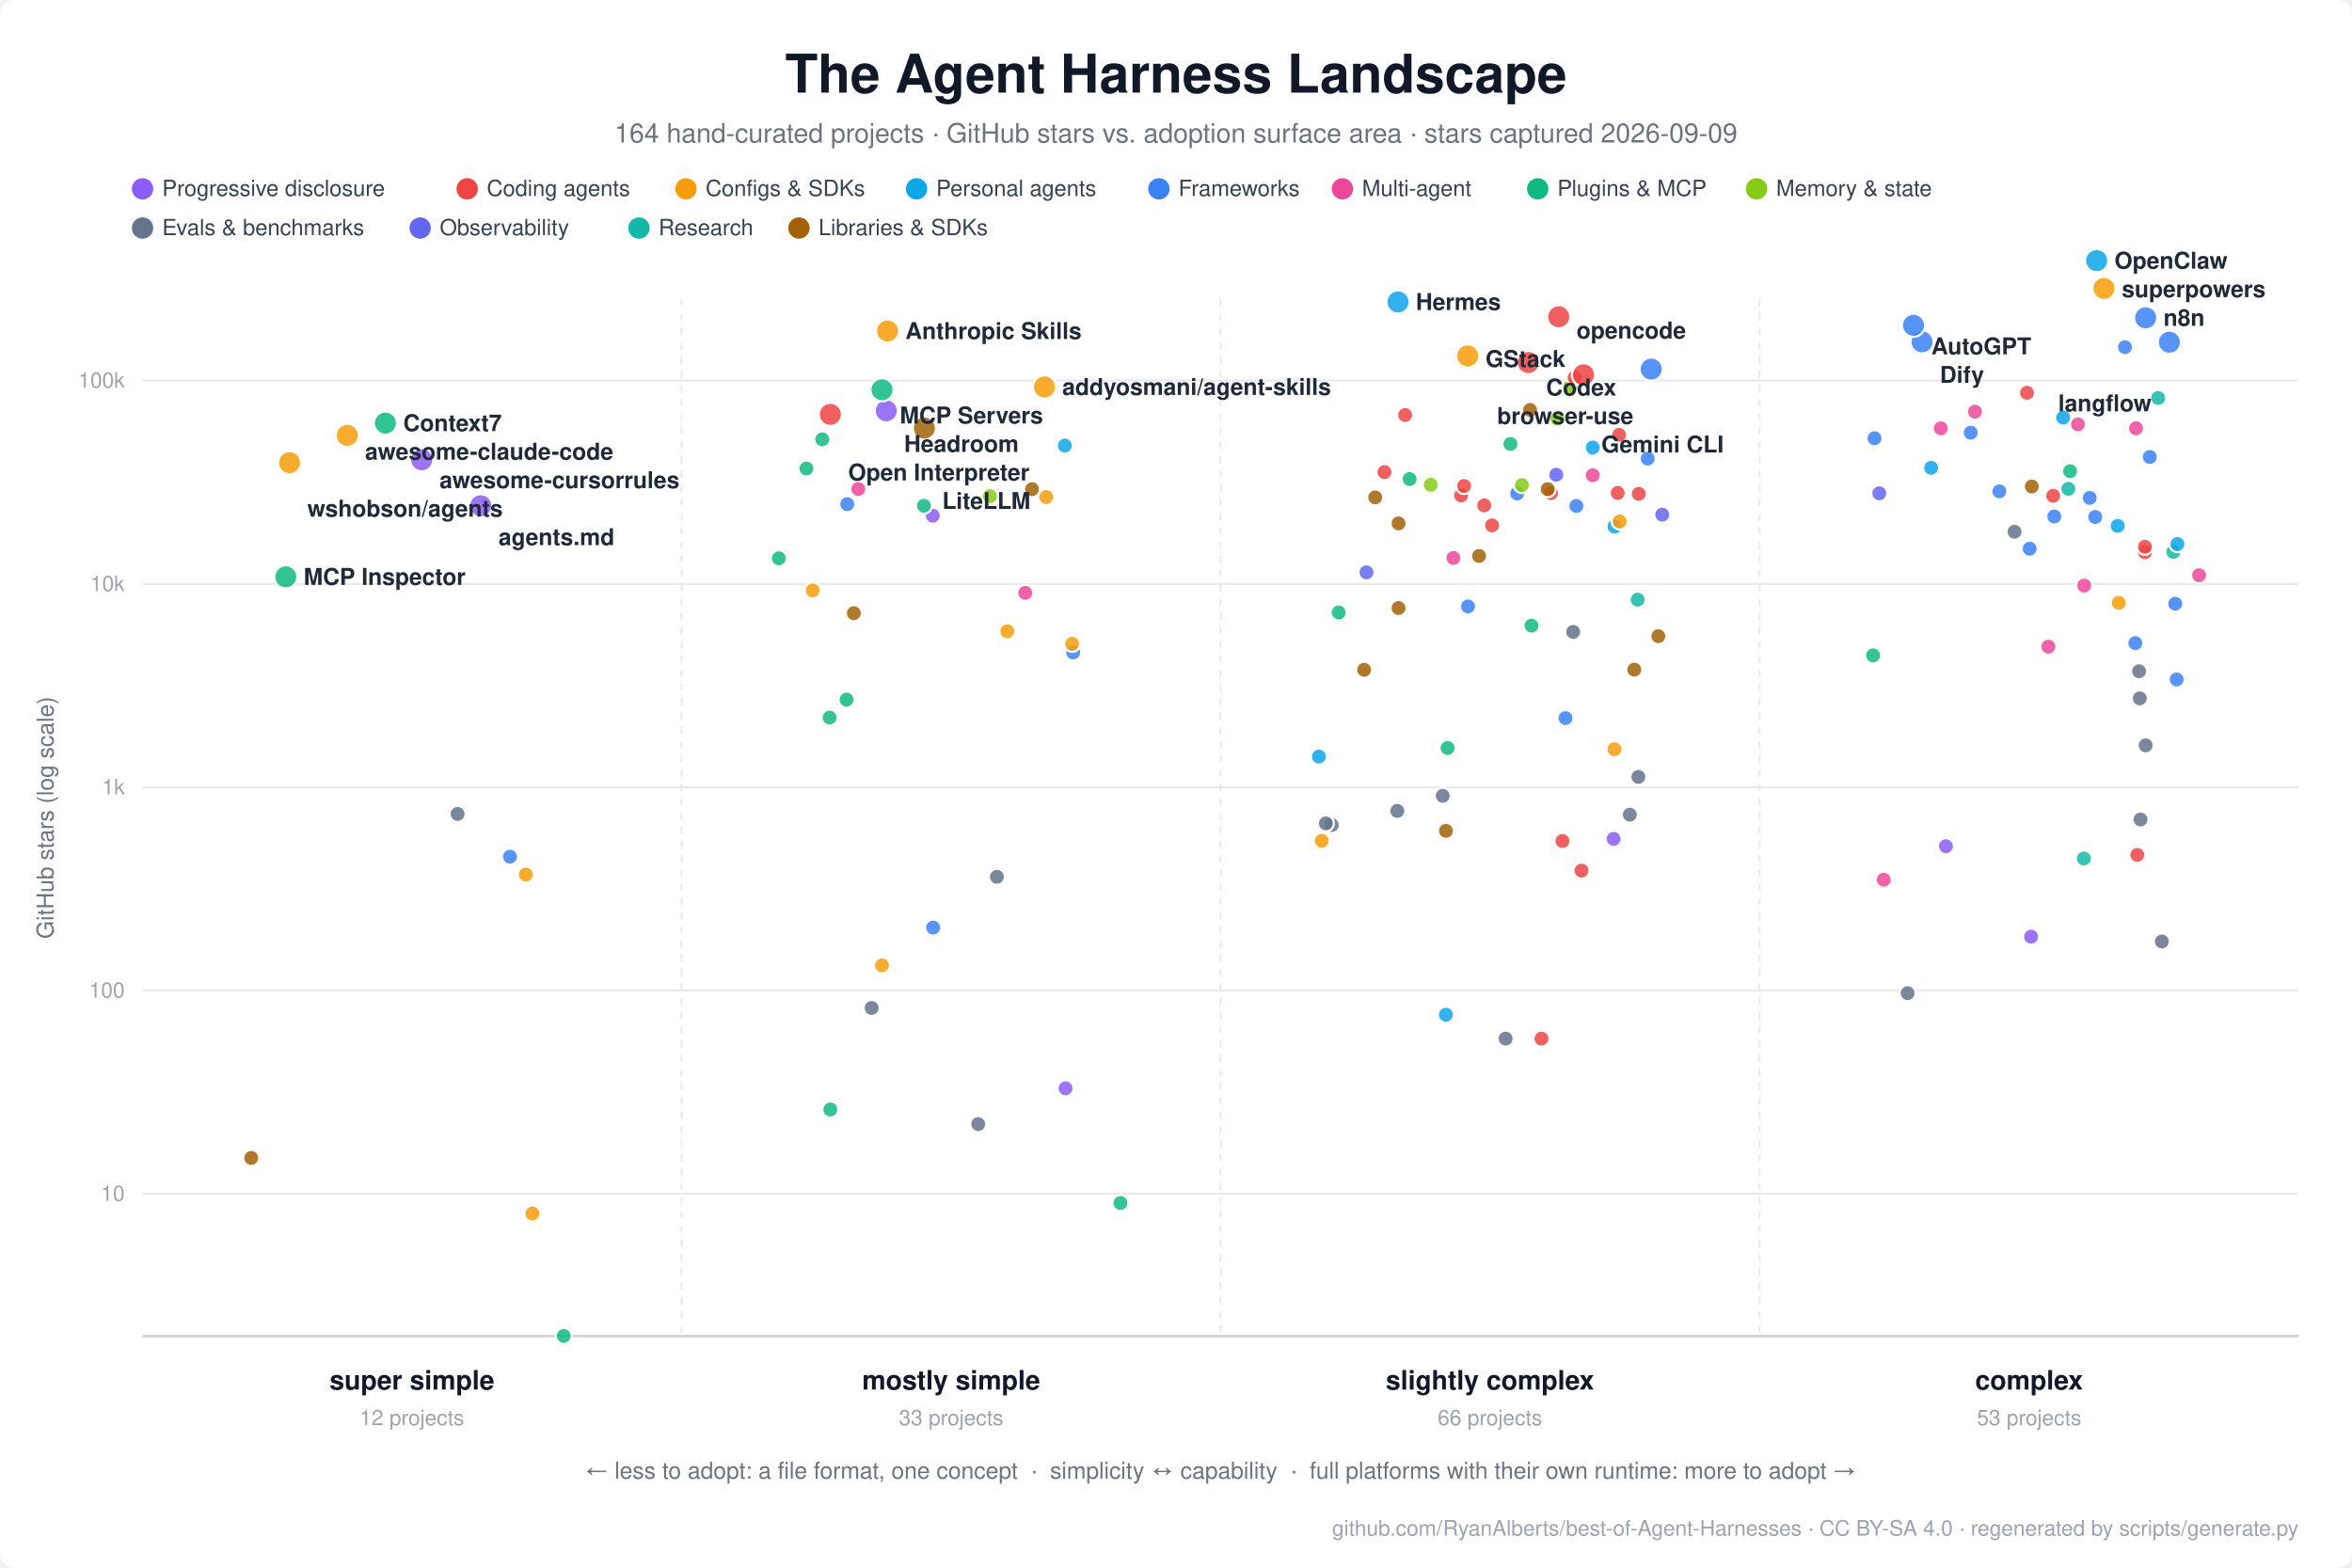
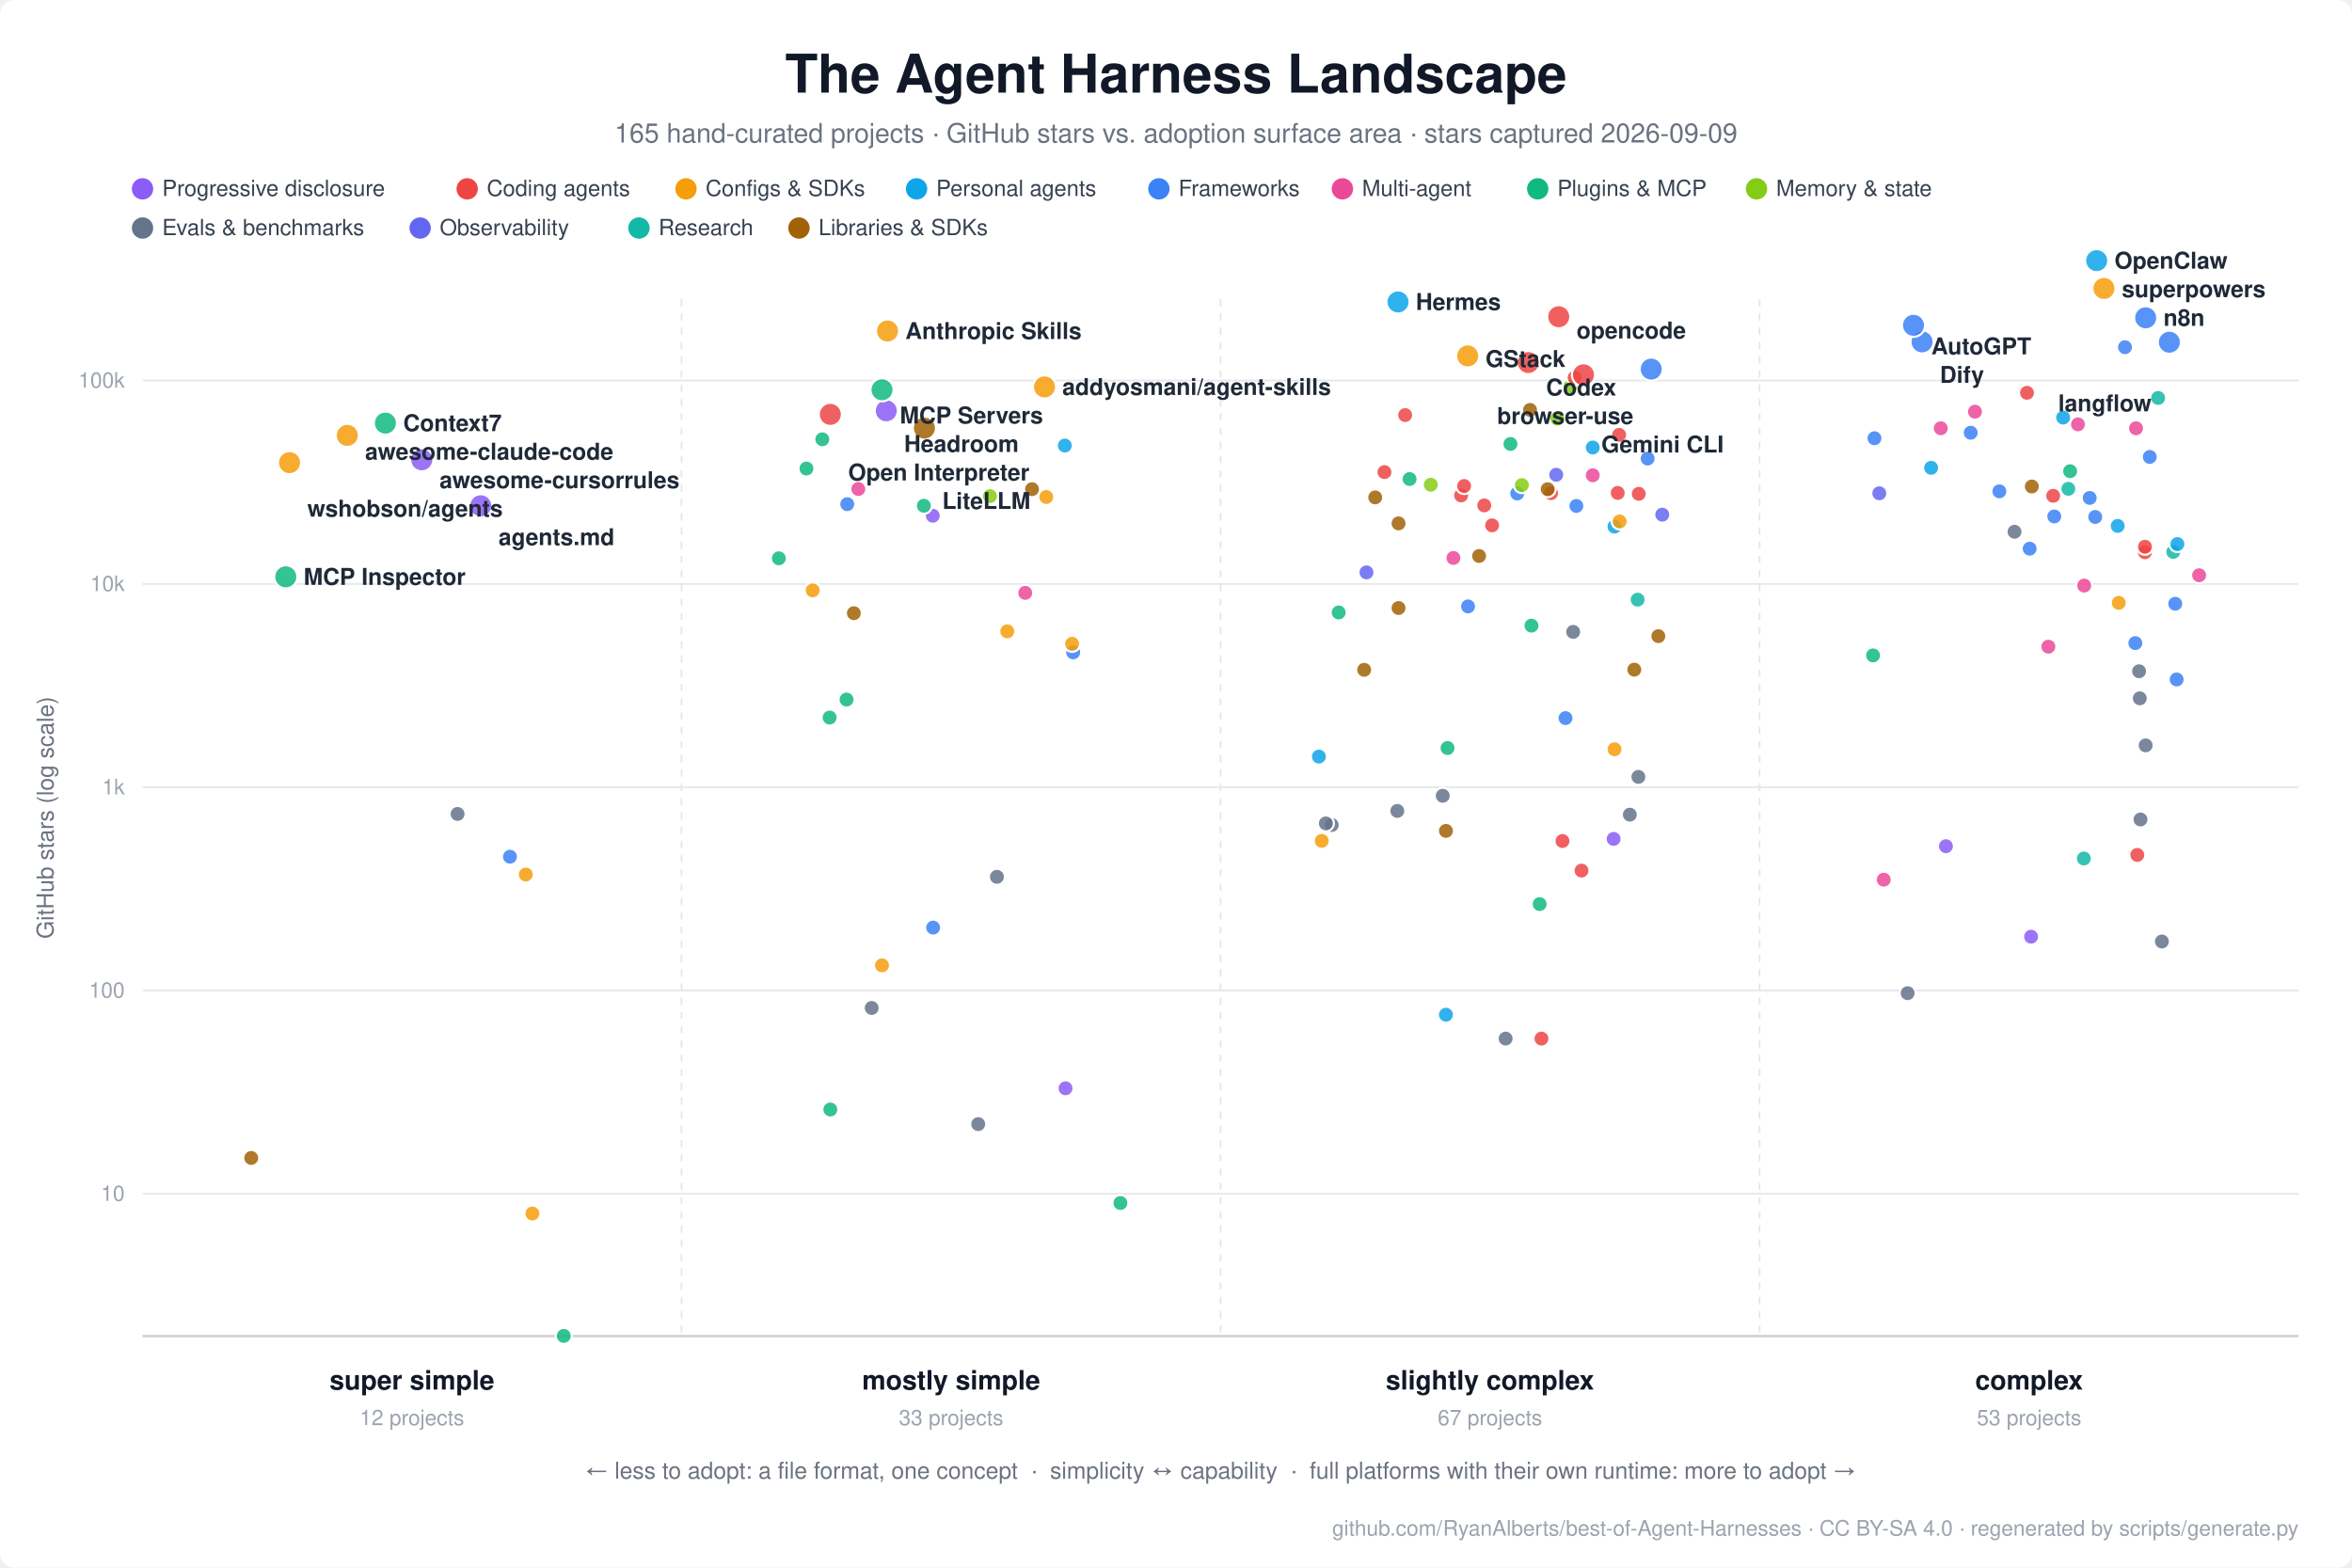
<svg xmlns="http://www.w3.org/2000/svg" viewBox="0 0 1320 880" font-family="-apple-system, 'Segoe UI', Helvetica, Arial, sans-serif">
  <rect width="1320" height="880" fill="#ffffff" rx="8" />
  <text x="660.0" y="52" text-anchor="middle" font-size="30" font-weight="700" fill="#111827">The Agent Harness Landscape</text>
-   <text x="660.0" y="80" text-anchor="middle" font-size="15" fill="#6b7280">164 hand-curated projects · GitHub stars vs. adoption surface area · stars captured 2026-09-09</text>
+   <text x="660.0" y="80" text-anchor="middle" font-size="15" fill="#6b7280">165 hand-curated projects · GitHub stars vs. adoption surface area · stars captured 2026-09-09</text>
  <circle cx="80" cy="106" r="6" fill="#8b5cf6" />
  <text x="91" y="110" font-size="12.5" fill="#374151">Progressive disclosure</text>
  <circle cx="262.2" cy="106" r="6" fill="#ef4444" />
  <text x="273.2" y="110" font-size="12.5" fill="#374151">Coding agents</text>
  <circle cx="385.0" cy="106" r="6" fill="#f59e0b" />
  <text x="396.0" y="110" font-size="12.5" fill="#374151">Configs &amp; SDKs</text>
  <circle cx="514.4" cy="106" r="6" fill="#0ea5e9" />
  <text x="525.4" y="110" font-size="12.5" fill="#374151">Personal agents</text>
  <circle cx="650.4" cy="106" r="6" fill="#3b82f6" />
  <text x="661.4" y="110" font-size="12.5" fill="#374151">Frameworks</text>
  <circle cx="753.4" cy="106" r="6" fill="#ec4899" />
  <text x="764.4" y="110" font-size="12.5" fill="#374151">Multi-agent</text>
  <circle cx="863.0" cy="106" r="6" fill="#10b981" />
  <text x="874.0" y="110" font-size="12.5" fill="#374151">Plugins &amp; MCP</text>
  <circle cx="985.8" cy="106" r="6" fill="#84cc16" />
  <text x="996.8" y="110" font-size="12.5" fill="#374151">Memory &amp; state</text>
  <circle cx="80" cy="128" r="6" fill="#64748b" />
  <text x="91" y="132" font-size="12.5" fill="#374151">Evals &amp; benchmarks</text>
  <circle cx="235.8" cy="128" r="6" fill="#6366f1" />
  <text x="246.8" y="132" font-size="12.5" fill="#374151">Observability</text>
  <circle cx="358.6" cy="128" r="6" fill="#14b8a6" />
  <text x="369.6" y="132" font-size="12.5" fill="#374151">Research</text>
  <circle cx="448.4" cy="128" r="6" fill="#a16207" />
  <text x="459.4" y="132" font-size="12.5" fill="#374151">Libraries &amp; SDKs</text>
  <line x1="80" y1="670.1" x2="1290" y2="670.1" stroke="#e5e7eb" stroke-width="1" />
  <text x="70" y="674.1" text-anchor="end" font-size="12" fill="#9ca3af">10</text>
  <line x1="80" y1="556.0" x2="1290" y2="556.0" stroke="#e5e7eb" stroke-width="1" />
  <text x="70" y="560.0" text-anchor="end" font-size="12" fill="#9ca3af">100</text>
  <line x1="80" y1="441.9" x2="1290" y2="441.9" stroke="#e5e7eb" stroke-width="1" />
  <text x="70" y="445.9" text-anchor="end" font-size="12" fill="#9ca3af">1k</text>
  <line x1="80" y1="327.8" x2="1290" y2="327.8" stroke="#e5e7eb" stroke-width="1" />
  <text x="70" y="331.8" text-anchor="end" font-size="12" fill="#9ca3af">10k</text>
  <line x1="80" y1="213.6" x2="1290" y2="213.6" stroke="#e5e7eb" stroke-width="1" />
  <text x="70" y="217.6" text-anchor="end" font-size="12" fill="#9ca3af">100k</text>
  <text x="30" y="459" font-size="13" fill="#6b7280" transform="rotate(-90 30 459)" text-anchor="middle">GitHub stars (log scale)</text>
  <text x="231.2" y="780" text-anchor="middle" font-size="15" font-weight="600" fill="#111827">super simple</text>
  <text x="231.2" y="800" text-anchor="middle" font-size="12" fill="#9ca3af">12 projects</text>
  <line x1="382.5" y1="168" x2="382.5" y2="750" stroke="#e5e7eb" stroke-width="1" stroke-dasharray="4 4" />
  <text x="533.8" y="780" text-anchor="middle" font-size="15" font-weight="600" fill="#111827">mostly simple</text>
  <text x="533.8" y="800" text-anchor="middle" font-size="12" fill="#9ca3af">33 projects</text>
  <line x1="685.0" y1="168" x2="685.0" y2="750" stroke="#e5e7eb" stroke-width="1" stroke-dasharray="4 4" />
  <text x="836.2" y="780" text-anchor="middle" font-size="15" font-weight="600" fill="#111827">slightly complex</text>
-   <text x="836.2" y="800" text-anchor="middle" font-size="12" fill="#9ca3af">66 projects</text>
+   <text x="836.2" y="800" text-anchor="middle" font-size="12" fill="#9ca3af">67 projects</text>
  <line x1="987.5" y1="168" x2="987.5" y2="750" stroke="#e5e7eb" stroke-width="1" stroke-dasharray="4 4" />
  <text x="1138.8" y="780" text-anchor="middle" font-size="15" font-weight="600" fill="#111827">complex</text>
  <text x="1138.8" y="800" text-anchor="middle" font-size="12" fill="#9ca3af">53 projects</text>
  <line x1="80" y1="750" x2="1290" y2="750" stroke="#d1d5db" stroke-width="1.5" />
  <text x="685.0" y="830" text-anchor="middle" font-size="13" fill="#6b7280">←  less to adopt: a file format, one concept  ·  simplicity ↔ capability  ·  full platforms with their own runtime: more to adopt  →</text>
  <circle cx="316.4" cy="749.9" r="4.5" fill="#10b981" fill-opacity="0.85" stroke="#ffffff" stroke-width="1.2" />
  <circle cx="298.8" cy="681.2" r="4.5" fill="#f59e0b" fill-opacity="0.85" stroke="#ffffff" stroke-width="1.2" />
  <circle cx="628.8" cy="675.3" r="4.5" fill="#10b981" fill-opacity="0.85" stroke="#ffffff" stroke-width="1.2" />
  <circle cx="141.0" cy="650.0" r="4.5" fill="#a16207" fill-opacity="0.85" stroke="#ffffff" stroke-width="1.2" />
  <circle cx="549.0" cy="631.0" r="4.5" fill="#64748b" fill-opacity="0.85" stroke="#ffffff" stroke-width="1.2" />
  <circle cx="466.0" cy="622.8" r="4.5" fill="#10b981" fill-opacity="0.85" stroke="#ffffff" stroke-width="1.2" />
  <circle cx="598.0" cy="610.9" r="4.5" fill="#8b5cf6" fill-opacity="0.85" stroke="#ffffff" stroke-width="1.2" />
  <circle cx="865.1" cy="583.0" r="4.5" fill="#ef4444" fill-opacity="0.85" stroke="#ffffff" stroke-width="1.2" />
  <circle cx="845.0" cy="583.0" r="4.5" fill="#64748b" fill-opacity="0.85" stroke="#ffffff" stroke-width="1.2" />
  <circle cx="811.5" cy="569.6" r="4.5" fill="#0ea5e9" fill-opacity="0.85" stroke="#ffffff" stroke-width="1.2" />
  <circle cx="489.2" cy="565.8" r="4.5" fill="#64748b" fill-opacity="0.85" stroke="#ffffff" stroke-width="1.2" />
  <circle cx="1070.6" cy="557.5" r="4.5" fill="#64748b" fill-opacity="0.85" stroke="#ffffff" stroke-width="1.2" />
  <circle cx="495.0" cy="541.9" r="4.5" fill="#f59e0b" fill-opacity="0.85" stroke="#ffffff" stroke-width="1.2" />
  <circle cx="1213.3" cy="528.5" r="4.5" fill="#64748b" fill-opacity="0.85" stroke="#ffffff" stroke-width="1.2" />
  <circle cx="1139.9" cy="525.8" r="4.5" fill="#8b5cf6" fill-opacity="0.85" stroke="#ffffff" stroke-width="1.2" />
  <circle cx="523.7" cy="520.7" r="4.5" fill="#3b82f6" fill-opacity="0.85" stroke="#ffffff" stroke-width="1.2" />
+   <circle cx="864.1" cy="507.5" r="4.5" fill="#10b981" fill-opacity="0.85" stroke="#ffffff" stroke-width="1.2" />
  <circle cx="1057.2" cy="493.8" r="4.5" fill="#ec4899" fill-opacity="0.85" stroke="#ffffff" stroke-width="1.2" />
  <circle cx="559.5" cy="492.2" r="4.5" fill="#64748b" fill-opacity="0.85" stroke="#ffffff" stroke-width="1.2" />
  <circle cx="295.1" cy="490.9" r="4.5" fill="#f59e0b" fill-opacity="0.85" stroke="#ffffff" stroke-width="1.2" />
  <circle cx="887.6" cy="488.7" r="4.5" fill="#ef4444" fill-opacity="0.85" stroke="#ffffff" stroke-width="1.2" />
  <circle cx="1169.5" cy="481.9" r="4.5" fill="#14b8a6" fill-opacity="0.85" stroke="#ffffff" stroke-width="1.2" />
  <circle cx="286.2" cy="480.9" r="4.5" fill="#3b82f6" fill-opacity="0.85" stroke="#ffffff" stroke-width="1.2" />
  <circle cx="1199.5" cy="479.9" r="4.5" fill="#ef4444" fill-opacity="0.85" stroke="#ffffff" stroke-width="1.2" />
  <circle cx="1092.1" cy="475.0" r="4.5" fill="#8b5cf6" fill-opacity="0.85" stroke="#ffffff" stroke-width="1.2" />
  <circle cx="876.9" cy="472.1" r="4.5" fill="#ef4444" fill-opacity="0.85" stroke="#ffffff" stroke-width="1.2" />
  <circle cx="741.8" cy="472.0" r="4.5" fill="#f59e0b" fill-opacity="0.85" stroke="#ffffff" stroke-width="1.2" />
  <circle cx="905.6" cy="470.9" r="4.5" fill="#8b5cf6" fill-opacity="0.85" stroke="#ffffff" stroke-width="1.2" />
  <circle cx="811.5" cy="466.4" r="4.5" fill="#a16207" fill-opacity="0.85" stroke="#ffffff" stroke-width="1.2" />
  <circle cx="747.4" cy="463.1" r="4.5" fill="#64748b" fill-opacity="0.85" stroke="#ffffff" stroke-width="1.2" />
  <circle cx="744.1" cy="462.2" r="4.5" fill="#64748b" fill-opacity="0.85" stroke="#ffffff" stroke-width="1.2" />
  <circle cx="1201.3" cy="460.0" r="4.5" fill="#64748b" fill-opacity="0.85" stroke="#ffffff" stroke-width="1.2" />
  <circle cx="914.7" cy="457.3" r="4.5" fill="#64748b" fill-opacity="0.85" stroke="#ffffff" stroke-width="1.2" />
  <circle cx="256.8" cy="456.9" r="4.5" fill="#64748b" fill-opacity="0.85" stroke="#ffffff" stroke-width="1.2" />
  <circle cx="784.2" cy="455.2" r="4.5" fill="#64748b" fill-opacity="0.85" stroke="#ffffff" stroke-width="1.2" />
  <circle cx="809.7" cy="446.7" r="4.5" fill="#64748b" fill-opacity="0.85" stroke="#ffffff" stroke-width="1.2" />
  <circle cx="919.5" cy="436.1" r="4.5" fill="#64748b" fill-opacity="0.85" stroke="#ffffff" stroke-width="1.2" />
  <circle cx="740.2" cy="424.7" r="4.5" fill="#0ea5e9" fill-opacity="0.85" stroke="#ffffff" stroke-width="1.2" />
  <circle cx="906.1" cy="420.6" r="4.5" fill="#f59e0b" fill-opacity="0.85" stroke="#ffffff" stroke-width="1.2" />
  <circle cx="812.4" cy="419.9" r="4.5" fill="#10b981" fill-opacity="0.85" stroke="#ffffff" stroke-width="1.2" />
  <circle cx="1204.2" cy="418.4" r="4.5" fill="#64748b" fill-opacity="0.85" stroke="#ffffff" stroke-width="1.2" />
  <circle cx="878.6" cy="403.1" r="4.5" fill="#3b82f6" fill-opacity="0.85" stroke="#ffffff" stroke-width="1.2" />
  <circle cx="465.6" cy="402.8" r="4.5" fill="#10b981" fill-opacity="0.85" stroke="#ffffff" stroke-width="1.2" />
  <circle cx="475.1" cy="392.7" r="4.5" fill="#10b981" fill-opacity="0.85" stroke="#ffffff" stroke-width="1.2" />
  <circle cx="1200.9" cy="392.0" r="4.5" fill="#64748b" fill-opacity="0.85" stroke="#ffffff" stroke-width="1.2" />
  <circle cx="1221.6" cy="381.4" r="4.5" fill="#3b82f6" fill-opacity="0.85" stroke="#ffffff" stroke-width="1.2" />
  <circle cx="1200.5" cy="376.8" r="4.5" fill="#64748b" fill-opacity="0.85" stroke="#ffffff" stroke-width="1.2" />
  <circle cx="765.6" cy="376.0" r="4.5" fill="#a16207" fill-opacity="0.85" stroke="#ffffff" stroke-width="1.2" />
  <circle cx="917.2" cy="375.9" r="4.5" fill="#a16207" fill-opacity="0.85" stroke="#ffffff" stroke-width="1.2" />
  <circle cx="1051.2" cy="367.9" r="4.5" fill="#10b981" fill-opacity="0.85" stroke="#ffffff" stroke-width="1.2" />
  <circle cx="602.3" cy="366.2" r="4.5" fill="#3b82f6" fill-opacity="0.85" stroke="#ffffff" stroke-width="1.2" />
  <circle cx="1149.6" cy="363.0" r="4.5" fill="#ec4899" fill-opacity="0.85" stroke="#ffffff" stroke-width="1.2" />
  <circle cx="601.7" cy="361.4" r="4.5" fill="#f59e0b" fill-opacity="0.85" stroke="#ffffff" stroke-width="1.2" />
  <circle cx="1198.4" cy="361.0" r="4.5" fill="#3b82f6" fill-opacity="0.85" stroke="#ffffff" stroke-width="1.2" />
  <circle cx="930.7" cy="357.1" r="4.5" fill="#a16207" fill-opacity="0.85" stroke="#ffffff" stroke-width="1.2" />
  <circle cx="882.9" cy="354.7" r="4.5" fill="#64748b" fill-opacity="0.85" stroke="#ffffff" stroke-width="1.2" />
  <circle cx="565.3" cy="354.4" r="4.5" fill="#f59e0b" fill-opacity="0.85" stroke="#ffffff" stroke-width="1.2" />
  <circle cx="859.5" cy="351.2" r="4.5" fill="#10b981" fill-opacity="0.85" stroke="#ffffff" stroke-width="1.2" />
  <circle cx="479.2" cy="344.2" r="4.5" fill="#a16207" fill-opacity="0.85" stroke="#ffffff" stroke-width="1.2" />
  <circle cx="751.3" cy="343.8" r="4.5" fill="#10b981" fill-opacity="0.85" stroke="#ffffff" stroke-width="1.2" />
  <circle cx="784.9" cy="341.3" r="4.5" fill="#a16207" fill-opacity="0.85" stroke="#ffffff" stroke-width="1.2" />
  <circle cx="823.9" cy="340.4" r="4.5" fill="#3b82f6" fill-opacity="0.85" stroke="#ffffff" stroke-width="1.2" />
  <circle cx="1220.8" cy="338.9" r="4.5" fill="#3b82f6" fill-opacity="0.85" stroke="#ffffff" stroke-width="1.2" />
  <circle cx="1189.1" cy="338.4" r="4.5" fill="#f59e0b" fill-opacity="0.85" stroke="#ffffff" stroke-width="1.2" />
  <circle cx="919.1" cy="336.6" r="4.5" fill="#14b8a6" fill-opacity="0.85" stroke="#ffffff" stroke-width="1.2" />
  <circle cx="575.4" cy="332.8" r="4.5" fill="#ec4899" fill-opacity="0.85" stroke="#ffffff" stroke-width="1.2" />
  <circle cx="456.1" cy="331.4" r="4.5" fill="#f59e0b" fill-opacity="0.85" stroke="#ffffff" stroke-width="1.2" />
  <circle cx="1169.7" cy="328.7" r="4.5" fill="#ec4899" fill-opacity="0.85" stroke="#ffffff" stroke-width="1.2" />
  <circle cx="160.4" cy="323.8" r="6.5" fill="#10b981" fill-opacity="0.85" stroke="#ffffff" stroke-width="1.2" />
  <circle cx="1234.2" cy="322.9" r="4.5" fill="#ec4899" fill-opacity="0.85" stroke="#ffffff" stroke-width="1.2" />
  <circle cx="766.9" cy="321.3" r="4.5" fill="#6366f1" fill-opacity="0.85" stroke="#ffffff" stroke-width="1.2" />
  <circle cx="437.1" cy="313.4" r="4.5" fill="#10b981" fill-opacity="0.85" stroke="#ffffff" stroke-width="1.2" />
  <circle cx="815.7" cy="313.2" r="4.5" fill="#ec4899" fill-opacity="0.85" stroke="#ffffff" stroke-width="1.2" />
  <circle cx="830.1" cy="312.1" r="4.5" fill="#a16207" fill-opacity="0.85" stroke="#ffffff" stroke-width="1.2" />
  <circle cx="1203.8" cy="310.0" r="4.5" fill="#ef4444" fill-opacity="0.85" stroke="#ffffff" stroke-width="1.2" />
  <circle cx="1219.7" cy="309.8" r="4.5" fill="#14b8a6" fill-opacity="0.85" stroke="#ffffff" stroke-width="1.2" />
  <circle cx="1139.1" cy="308.0" r="4.5" fill="#3b82f6" fill-opacity="0.85" stroke="#ffffff" stroke-width="1.2" />
  <circle cx="1203.8" cy="306.9" r="4.5" fill="#ef4444" fill-opacity="0.85" stroke="#ffffff" stroke-width="1.2" />
  <circle cx="1222.0" cy="305.4" r="4.5" fill="#0ea5e9" fill-opacity="0.85" stroke="#ffffff" stroke-width="1.2" />
  <circle cx="1130.6" cy="298.5" r="4.5" fill="#64748b" fill-opacity="0.85" stroke="#ffffff" stroke-width="1.2" />
  <circle cx="906.1" cy="295.6" r="4.5" fill="#0ea5e9" fill-opacity="0.85" stroke="#ffffff" stroke-width="1.2" />
  <circle cx="1188.5" cy="295.2" r="4.5" fill="#0ea5e9" fill-opacity="0.85" stroke="#ffffff" stroke-width="1.2" />
  <circle cx="837.4" cy="294.9" r="4.5" fill="#ef4444" fill-opacity="0.85" stroke="#ffffff" stroke-width="1.2" />
  <circle cx="784.9" cy="293.8" r="4.5" fill="#a16207" fill-opacity="0.85" stroke="#ffffff" stroke-width="1.2" />
  <circle cx="909.0" cy="292.7" r="4.5" fill="#f59e0b" fill-opacity="0.85" stroke="#ffffff" stroke-width="1.2" />
  <circle cx="1175.9" cy="290.2" r="4.5" fill="#3b82f6" fill-opacity="0.85" stroke="#ffffff" stroke-width="1.2" />
  <circle cx="1152.9" cy="289.9" r="4.5" fill="#3b82f6" fill-opacity="0.85" stroke="#ffffff" stroke-width="1.2" />
  <circle cx="523.5" cy="289.5" r="4.5" fill="#8b5cf6" fill-opacity="0.85" stroke="#ffffff" stroke-width="1.2" />
  <circle cx="932.9" cy="288.9" r="4.5" fill="#6366f1" fill-opacity="0.85" stroke="#ffffff" stroke-width="1.2" />
  <circle cx="884.7" cy="284.0" r="4.5" fill="#3b82f6" fill-opacity="0.85" stroke="#ffffff" stroke-width="1.2" />
  <circle cx="269.8" cy="283.9" r="6.5" fill="#8b5cf6" fill-opacity="0.85" stroke="#ffffff" stroke-width="1.2" />
  <circle cx="518.5" cy="283.9" r="4.5" fill="#10b981" fill-opacity="0.85" stroke="#ffffff" stroke-width="1.2" />
  <circle cx="833.0" cy="283.7" r="4.5" fill="#ef4444" fill-opacity="0.85" stroke="#ffffff" stroke-width="1.2" />
  <circle cx="475.5" cy="283.0" r="4.5" fill="#3b82f6" fill-opacity="0.85" stroke="#ffffff" stroke-width="1.2" />
  <circle cx="1172.8" cy="279.5" r="4.5" fill="#3b82f6" fill-opacity="0.85" stroke="#ffffff" stroke-width="1.2" />
  <circle cx="771.8" cy="279.2" r="4.5" fill="#a16207" fill-opacity="0.85" stroke="#ffffff" stroke-width="1.2" />
  <circle cx="587.2" cy="279.0" r="4.5" fill="#f59e0b" fill-opacity="0.85" stroke="#ffffff" stroke-width="1.2" />
  <circle cx="555.6" cy="278.5" r="4.5" fill="#84cc16" fill-opacity="0.85" stroke="#ffffff" stroke-width="1.2" />
  <circle cx="1152.3" cy="278.3" r="4.5" fill="#ef4444" fill-opacity="0.85" stroke="#ffffff" stroke-width="1.2" />
  <circle cx="820.0" cy="278.1" r="4.5" fill="#ef4444" fill-opacity="0.85" stroke="#ffffff" stroke-width="1.2" />
  <circle cx="919.7" cy="277.2" r="4.5" fill="#ef4444" fill-opacity="0.85" stroke="#ffffff" stroke-width="1.2" />
  <circle cx="851.5" cy="277.0" r="4.5" fill="#3b82f6" fill-opacity="0.85" stroke="#ffffff" stroke-width="1.2" />
  <circle cx="1054.7" cy="276.9" r="4.5" fill="#6366f1" fill-opacity="0.85" stroke="#ffffff" stroke-width="1.2" />
  <circle cx="870.5" cy="276.8" r="4.5" fill="#ef4444" fill-opacity="0.85" stroke="#ffffff" stroke-width="1.2" />
  <circle cx="907.9" cy="276.7" r="4.5" fill="#ef4444" fill-opacity="0.85" stroke="#ffffff" stroke-width="1.2" />
  <circle cx="1122.1" cy="275.8" r="4.5" fill="#3b82f6" fill-opacity="0.85" stroke="#ffffff" stroke-width="1.2" />
  <circle cx="868.6" cy="274.6" r="4.5" fill="#a16207" fill-opacity="0.85" stroke="#ffffff" stroke-width="1.2" />
  <circle cx="579.2" cy="274.6" r="4.5" fill="#a16207" fill-opacity="0.85" stroke="#ffffff" stroke-width="1.2" />
  <circle cx="481.7" cy="274.5" r="4.5" fill="#ec4899" fill-opacity="0.85" stroke="#ffffff" stroke-width="1.2" />
  <circle cx="1160.8" cy="274.4" r="4.5" fill="#14b8a6" fill-opacity="0.85" stroke="#ffffff" stroke-width="1.2" />
  <circle cx="1140.3" cy="273.1" r="4.5" fill="#a16207" fill-opacity="0.85" stroke="#ffffff" stroke-width="1.2" />
  <circle cx="821.7" cy="272.8" r="4.5" fill="#ef4444" fill-opacity="0.85" stroke="#ffffff" stroke-width="1.2" />
  <circle cx="854.1" cy="272.3" r="4.5" fill="#84cc16" fill-opacity="0.85" stroke="#ffffff" stroke-width="1.2" />
  <circle cx="803.0" cy="272.1" r="4.5" fill="#84cc16" fill-opacity="0.85" stroke="#ffffff" stroke-width="1.2" />
  <circle cx="791.1" cy="268.9" r="4.5" fill="#10b981" fill-opacity="0.85" stroke="#ffffff" stroke-width="1.2" />
  <circle cx="893.9" cy="266.8" r="4.5" fill="#ec4899" fill-opacity="0.85" stroke="#ffffff" stroke-width="1.2" />
  <circle cx="873.4" cy="266.5" r="4.5" fill="#6366f1" fill-opacity="0.85" stroke="#ffffff" stroke-width="1.2" />
  <circle cx="777.0" cy="265.0" r="4.5" fill="#ef4444" fill-opacity="0.85" stroke="#ffffff" stroke-width="1.2" />
  <circle cx="1161.8" cy="264.5" r="4.5" fill="#10b981" fill-opacity="0.85" stroke="#ffffff" stroke-width="1.2" />
  <circle cx="452.6" cy="263.0" r="4.5" fill="#10b981" fill-opacity="0.85" stroke="#ffffff" stroke-width="1.2" />
  <circle cx="1083.8" cy="262.6" r="4.5" fill="#0ea5e9" fill-opacity="0.85" stroke="#ffffff" stroke-width="1.2" />
  <circle cx="162.5" cy="259.7" r="6.5" fill="#f59e0b" fill-opacity="0.85" stroke="#ffffff" stroke-width="1.2" />
  <circle cx="236.7" cy="258.1" r="6.5" fill="#8b5cf6" fill-opacity="0.85" stroke="#ffffff" stroke-width="1.2" />
  <circle cx="924.7" cy="257.4" r="4.5" fill="#3b82f6" fill-opacity="0.85" stroke="#ffffff" stroke-width="1.2" />
  <circle cx="1206.5" cy="256.5" r="4.5" fill="#3b82f6" fill-opacity="0.85" stroke="#ffffff" stroke-width="1.2" />
  <circle cx="893.9" cy="251.2" r="4.5" fill="#0ea5e9" fill-opacity="0.85" stroke="#ffffff" stroke-width="1.2" />
  <circle cx="597.6" cy="250.1" r="4.5" fill="#0ea5e9" fill-opacity="0.85" stroke="#ffffff" stroke-width="1.2" />
  <circle cx="847.7" cy="249.2" r="4.5" fill="#10b981" fill-opacity="0.85" stroke="#ffffff" stroke-width="1.2" />
  <circle cx="461.5" cy="246.6" r="4.5" fill="#10b981" fill-opacity="0.85" stroke="#ffffff" stroke-width="1.2" />
  <circle cx="1052.0" cy="246.0" r="4.5" fill="#3b82f6" fill-opacity="0.85" stroke="#ffffff" stroke-width="1.2" />
  <circle cx="194.9" cy="244.4" r="6.5" fill="#f59e0b" fill-opacity="0.85" stroke="#ffffff" stroke-width="1.2" />
  <circle cx="908.7" cy="244.1" r="4.5" fill="#ef4444" fill-opacity="0.85" stroke="#ffffff" stroke-width="1.2" />
  <circle cx="1106.0" cy="242.9" r="4.5" fill="#3b82f6" fill-opacity="0.85" stroke="#ffffff" stroke-width="1.2" />
  <circle cx="1089.2" cy="240.4" r="4.5" fill="#ec4899" fill-opacity="0.85" stroke="#ffffff" stroke-width="1.2" />
  <circle cx="1198.8" cy="240.4" r="4.5" fill="#ec4899" fill-opacity="0.85" stroke="#ffffff" stroke-width="1.2" />
  <circle cx="518.8" cy="240.3" r="6.5" fill="#a16207" fill-opacity="0.85" stroke="#ffffff" stroke-width="1.2" />
  <circle cx="1166.2" cy="238.2" r="4.5" fill="#ec4899" fill-opacity="0.85" stroke="#ffffff" stroke-width="1.2" />
  <circle cx="216.3" cy="237.5" r="6.5" fill="#10b981" fill-opacity="0.85" stroke="#ffffff" stroke-width="1.2" />
  <circle cx="874.0" cy="235.0" r="4.5" fill="#84cc16" fill-opacity="0.85" stroke="#ffffff" stroke-width="1.2" />
  <circle cx="1157.9" cy="234.4" r="4.5" fill="#0ea5e9" fill-opacity="0.85" stroke="#ffffff" stroke-width="1.2" />
  <circle cx="788.6" cy="233.0" r="4.5" fill="#ef4444" fill-opacity="0.85" stroke="#ffffff" stroke-width="1.2" />
  <circle cx="466.0" cy="232.6" r="6.5" fill="#ef4444" fill-opacity="0.85" stroke="#ffffff" stroke-width="1.2" />
  <circle cx="1108.4" cy="231.1" r="4.5" fill="#ec4899" fill-opacity="0.85" stroke="#ffffff" stroke-width="1.2" />
  <circle cx="497.4" cy="230.6" r="6.5" fill="#8b5cf6" fill-opacity="0.85" stroke="#ffffff" stroke-width="1.2" />
  <circle cx="858.7" cy="230.1" r="4.5" fill="#a16207" fill-opacity="0.85" stroke="#ffffff" stroke-width="1.2" />
  <circle cx="1211.2" cy="223.4" r="4.5" fill="#14b8a6" fill-opacity="0.85" stroke="#ffffff" stroke-width="1.2" />
  <circle cx="1137.6" cy="220.5" r="4.5" fill="#ef4444" fill-opacity="0.85" stroke="#ffffff" stroke-width="1.2" />
  <circle cx="495.0" cy="218.8" r="6.5" fill="#10b981" fill-opacity="0.85" stroke="#ffffff" stroke-width="1.2" />
  <circle cx="586.2" cy="217.2" r="6.5" fill="#f59e0b" fill-opacity="0.85" stroke="#ffffff" stroke-width="1.2" />
  <circle cx="881.4" cy="216.9" r="4.5" fill="#84cc16" fill-opacity="0.85" stroke="#ffffff" stroke-width="1.2" />
  <circle cx="883.7" cy="212.0" r="4.5" fill="#ef4444" fill-opacity="0.85" stroke="#ffffff" stroke-width="1.2" />
  <circle cx="888.7" cy="210.4" r="6.5" fill="#ef4444" fill-opacity="0.85" stroke="#ffffff" stroke-width="1.2" />
  <circle cx="926.7" cy="207.2" r="6.5" fill="#3b82f6" fill-opacity="0.85" stroke="#ffffff" stroke-width="1.2" />
  <circle cx="857.7" cy="203.5" r="6.5" fill="#ef4444" fill-opacity="0.85" stroke="#ffffff" stroke-width="1.2" />
  <circle cx="823.7" cy="199.8" r="6.5" fill="#f59e0b" fill-opacity="0.85" stroke="#ffffff" stroke-width="1.2" />
  <circle cx="1192.6" cy="194.9" r="4.5" fill="#3b82f6" fill-opacity="0.85" stroke="#ffffff" stroke-width="1.2" />
  <circle cx="1217.5" cy="192.1" r="6.5" fill="#3b82f6" fill-opacity="0.85" stroke="#ffffff" stroke-width="1.2" />
  <circle cx="1078.7" cy="191.9" r="6.5" fill="#3b82f6" fill-opacity="0.85" stroke="#ffffff" stroke-width="1.2" />
  <circle cx="498.1" cy="185.8" r="6.5" fill="#f59e0b" fill-opacity="0.85" stroke="#ffffff" stroke-width="1.2" />
  <circle cx="1073.9" cy="182.6" r="6.5" fill="#3b82f6" fill-opacity="0.85" stroke="#ffffff" stroke-width="1.2" />
  <circle cx="1204.2" cy="178.4" r="6.5" fill="#3b82f6" fill-opacity="0.85" stroke="#ffffff" stroke-width="1.2" />
  <circle cx="874.8" cy="177.8" r="6.5" fill="#ef4444" fill-opacity="0.85" stroke="#ffffff" stroke-width="1.2" />
  <circle cx="784.6" cy="169.5" r="6.5" fill="#0ea5e9" fill-opacity="0.85" stroke="#ffffff" stroke-width="1.2" />
  <circle cx="1180.8" cy="161.9" r="6.5" fill="#f59e0b" fill-opacity="0.85" stroke="#ffffff" stroke-width="1.2" />
  <circle cx="1176.7" cy="146.3" r="6.5" fill="#0ea5e9" fill-opacity="0.85" stroke="#ffffff" stroke-width="1.2" />
  <text x="226.3" y="242.0" text-anchor="start" font-size="13" font-weight="600" fill="#1f2937">Context7</text>
  <text x="204.9" y="258.0" text-anchor="start" font-size="13" font-weight="600" fill="#1f2937">awesome-claude-code</text>
  <text x="246.7" y="274.0" text-anchor="start" font-size="13" font-weight="600" fill="#1f2937">awesome-cursorrules</text>
  <text x="172.5" y="290.0" text-anchor="start" font-size="13" font-weight="600" fill="#1f2937">wshobson/agents</text>
  <text x="279.8" y="306.0" text-anchor="start" font-size="13" font-weight="600" fill="#1f2937">agents.md</text>
  <text x="170.4" y="328.3" text-anchor="start" font-size="13" font-weight="600" fill="#1f2937">MCP Inspector</text>
  <text x="508.1" y="190.3" text-anchor="start" font-size="13" font-weight="600" fill="#1f2937">Anthropic Skills</text>
  <text x="596.2" y="221.7" text-anchor="start" font-size="13" font-weight="600" fill="#1f2937">addyosmani/agent-skills</text>
  <text x="505.0" y="237.7" text-anchor="start" font-size="13" font-weight="600" fill="#1f2937">MCP Servers</text>
  <text x="507.4" y="253.7" text-anchor="start" font-size="13" font-weight="600" fill="#1f2937">Headroom</text>
  <text x="476.0" y="269.7" text-anchor="start" font-size="13" font-weight="600" fill="#1f2937">Open Interpreter</text>
  <text x="528.8" y="285.7" text-anchor="start" font-size="13" font-weight="600" fill="#1f2937">LiteLLM</text>
  <text x="794.6" y="174.0" text-anchor="start" font-size="13" font-weight="600" fill="#1f2937">Hermes</text>
  <text x="884.8" y="190.0" text-anchor="start" font-size="13" font-weight="600" fill="#1f2937">opencode</text>
  <text x="833.7" y="206.0" text-anchor="start" font-size="13" font-weight="600" fill="#1f2937">GStack</text>
  <text x="867.7" y="222.0" text-anchor="start" font-size="13" font-weight="600" fill="#1f2937">Codex</text>
  <text x="916.7" y="238.0" text-anchor="end" font-size="13" font-weight="600" fill="#1f2937">browser-use</text>
  <text x="898.7" y="254.0" text-anchor="start" font-size="13" font-weight="600" fill="#1f2937">Gemini CLI</text>
  <text x="1186.7" y="150.8" text-anchor="start" font-size="13" font-weight="600" fill="#1f2937">OpenClaw</text>
  <text x="1190.8" y="166.8" text-anchor="start" font-size="13" font-weight="600" fill="#1f2937">superpowers</text>
  <text x="1214.2" y="182.9" text-anchor="start" font-size="13" font-weight="600" fill="#1f2937">n8n</text>
  <text x="1083.9" y="198.9" text-anchor="start" font-size="13" font-weight="600" fill="#1f2937">AutoGPT</text>
  <text x="1088.7" y="214.9" text-anchor="start" font-size="13" font-weight="600" fill="#1f2937">Dify</text>
  <text x="1207.5" y="230.9" text-anchor="end" font-size="13" font-weight="600" fill="#1f2937">langflow</text>
  <text x="1290" y="862" text-anchor="end" font-size="12" fill="#9ca3af">github.com/RyanAlberts/best-of-Agent-Harnesses · CC BY-SA 4.0 · regenerated by scripts/generate.py</text>
</svg>
